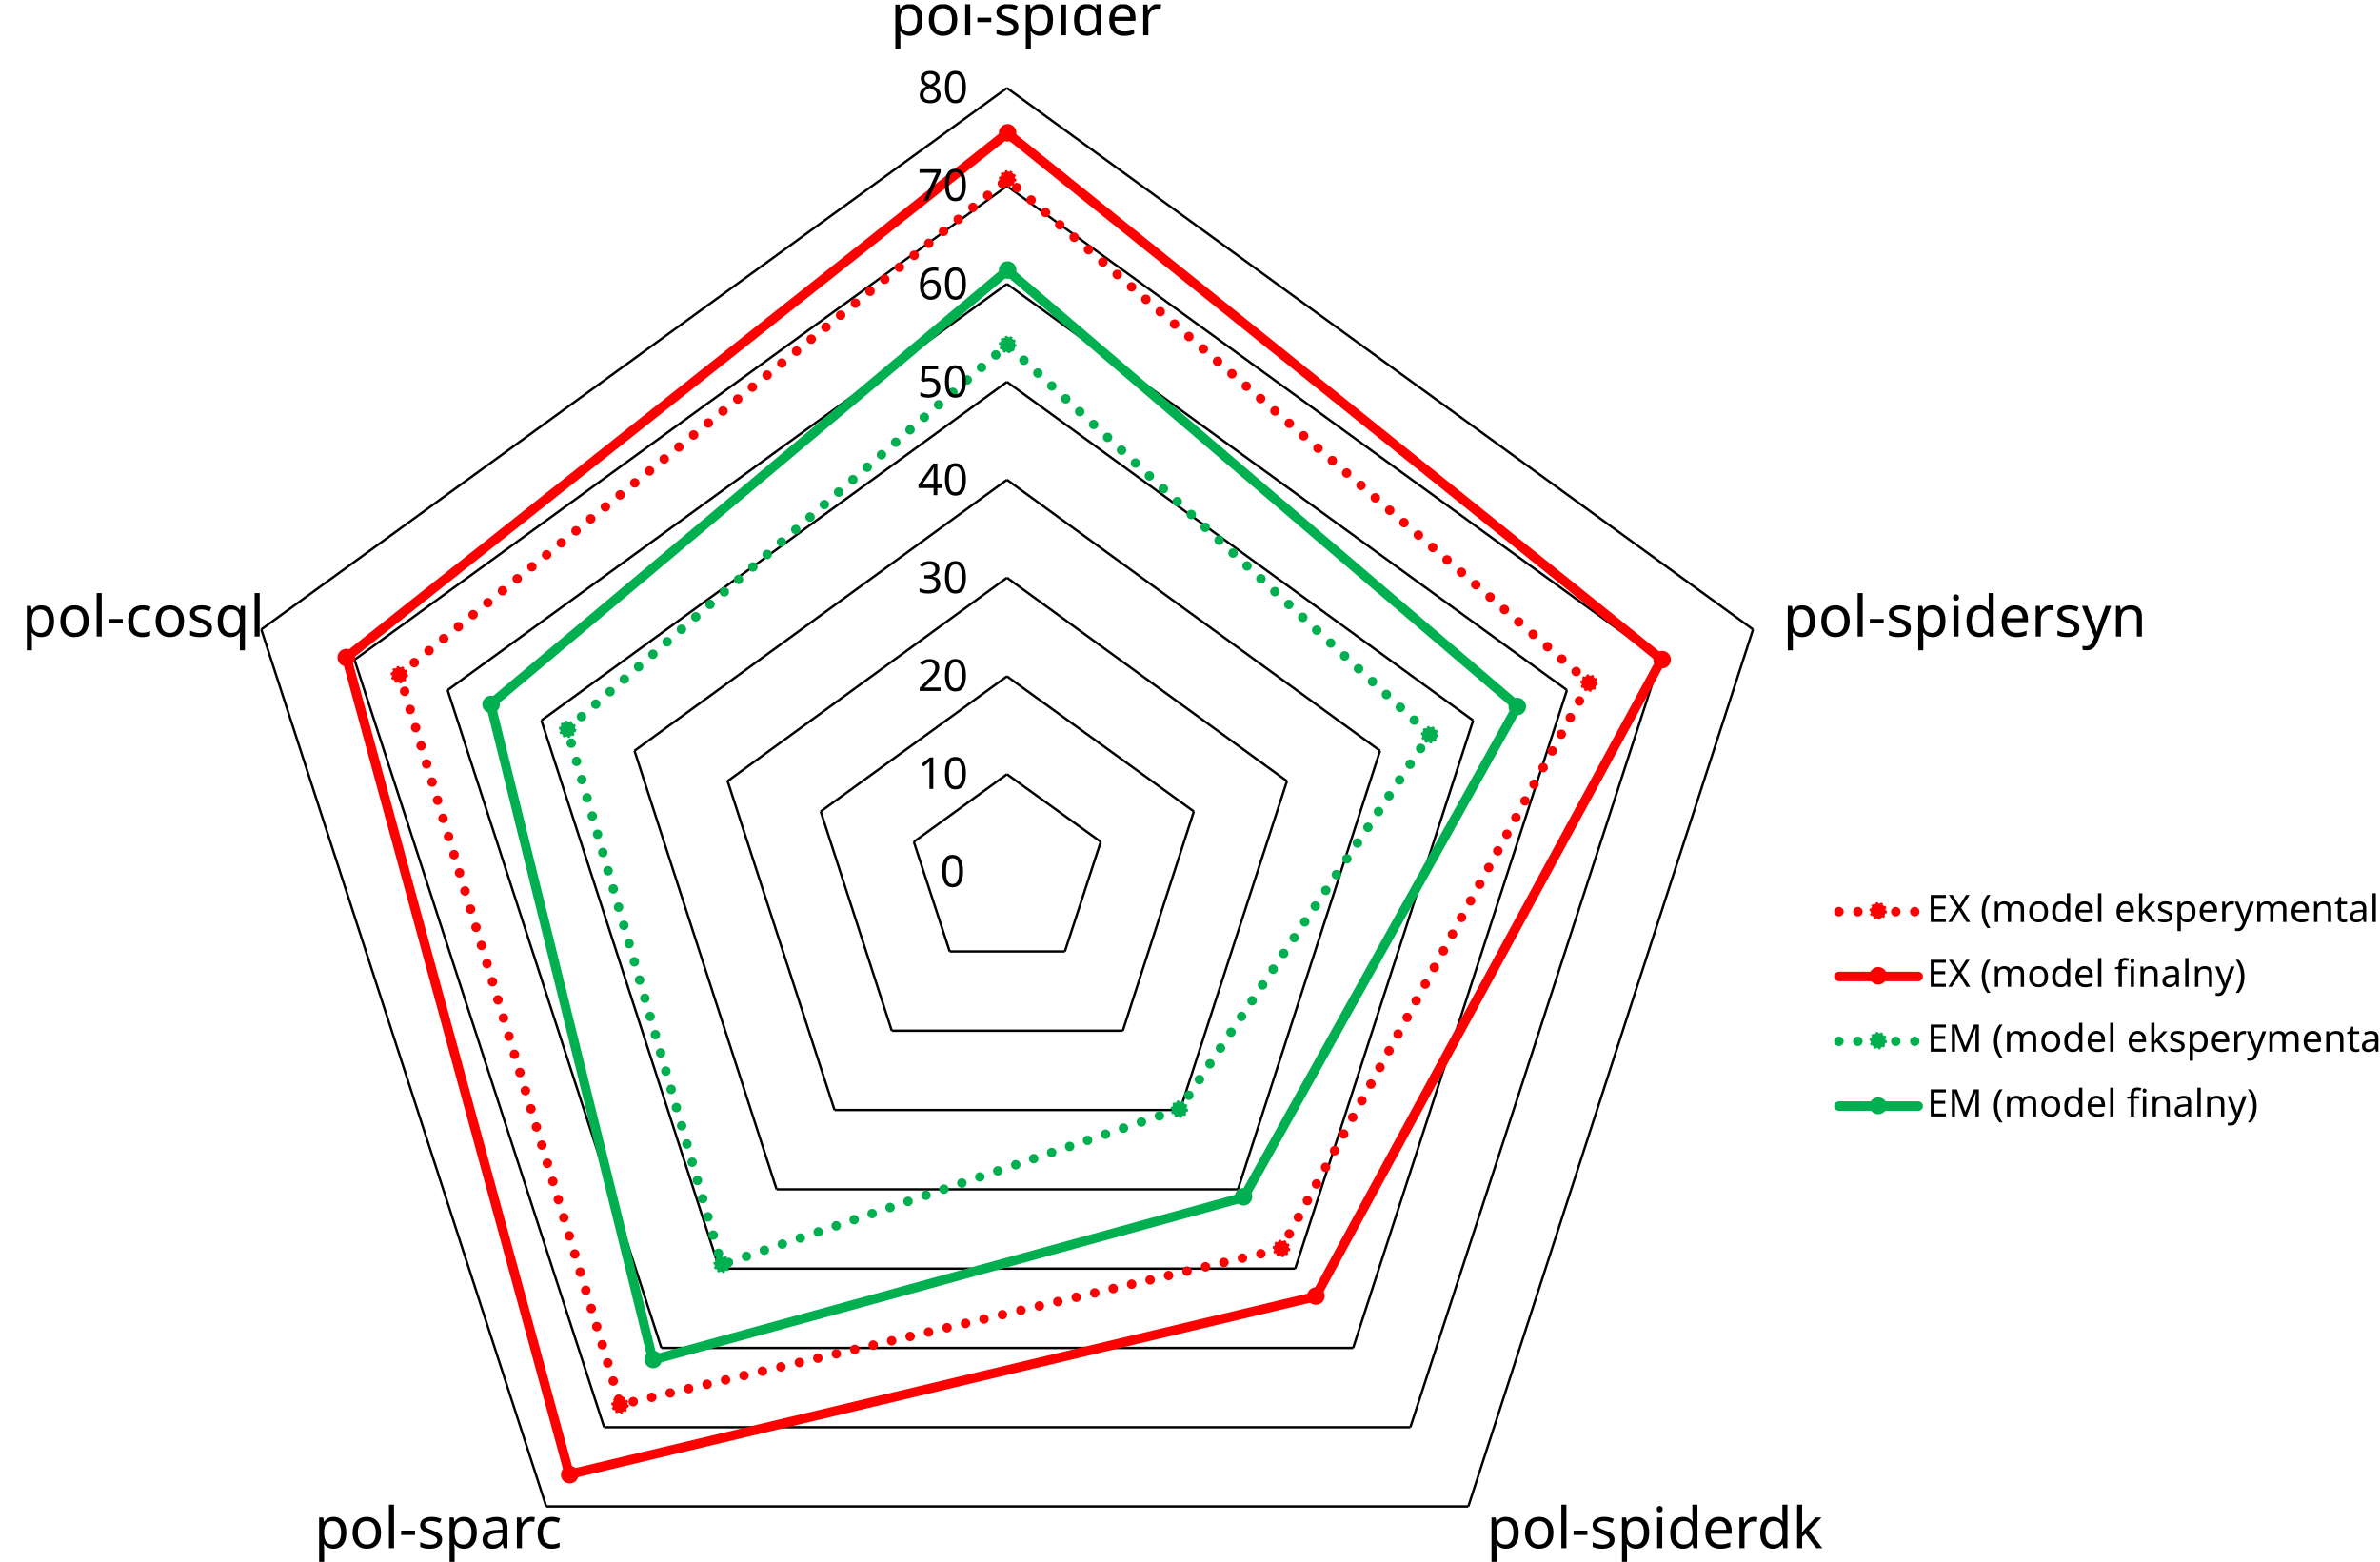
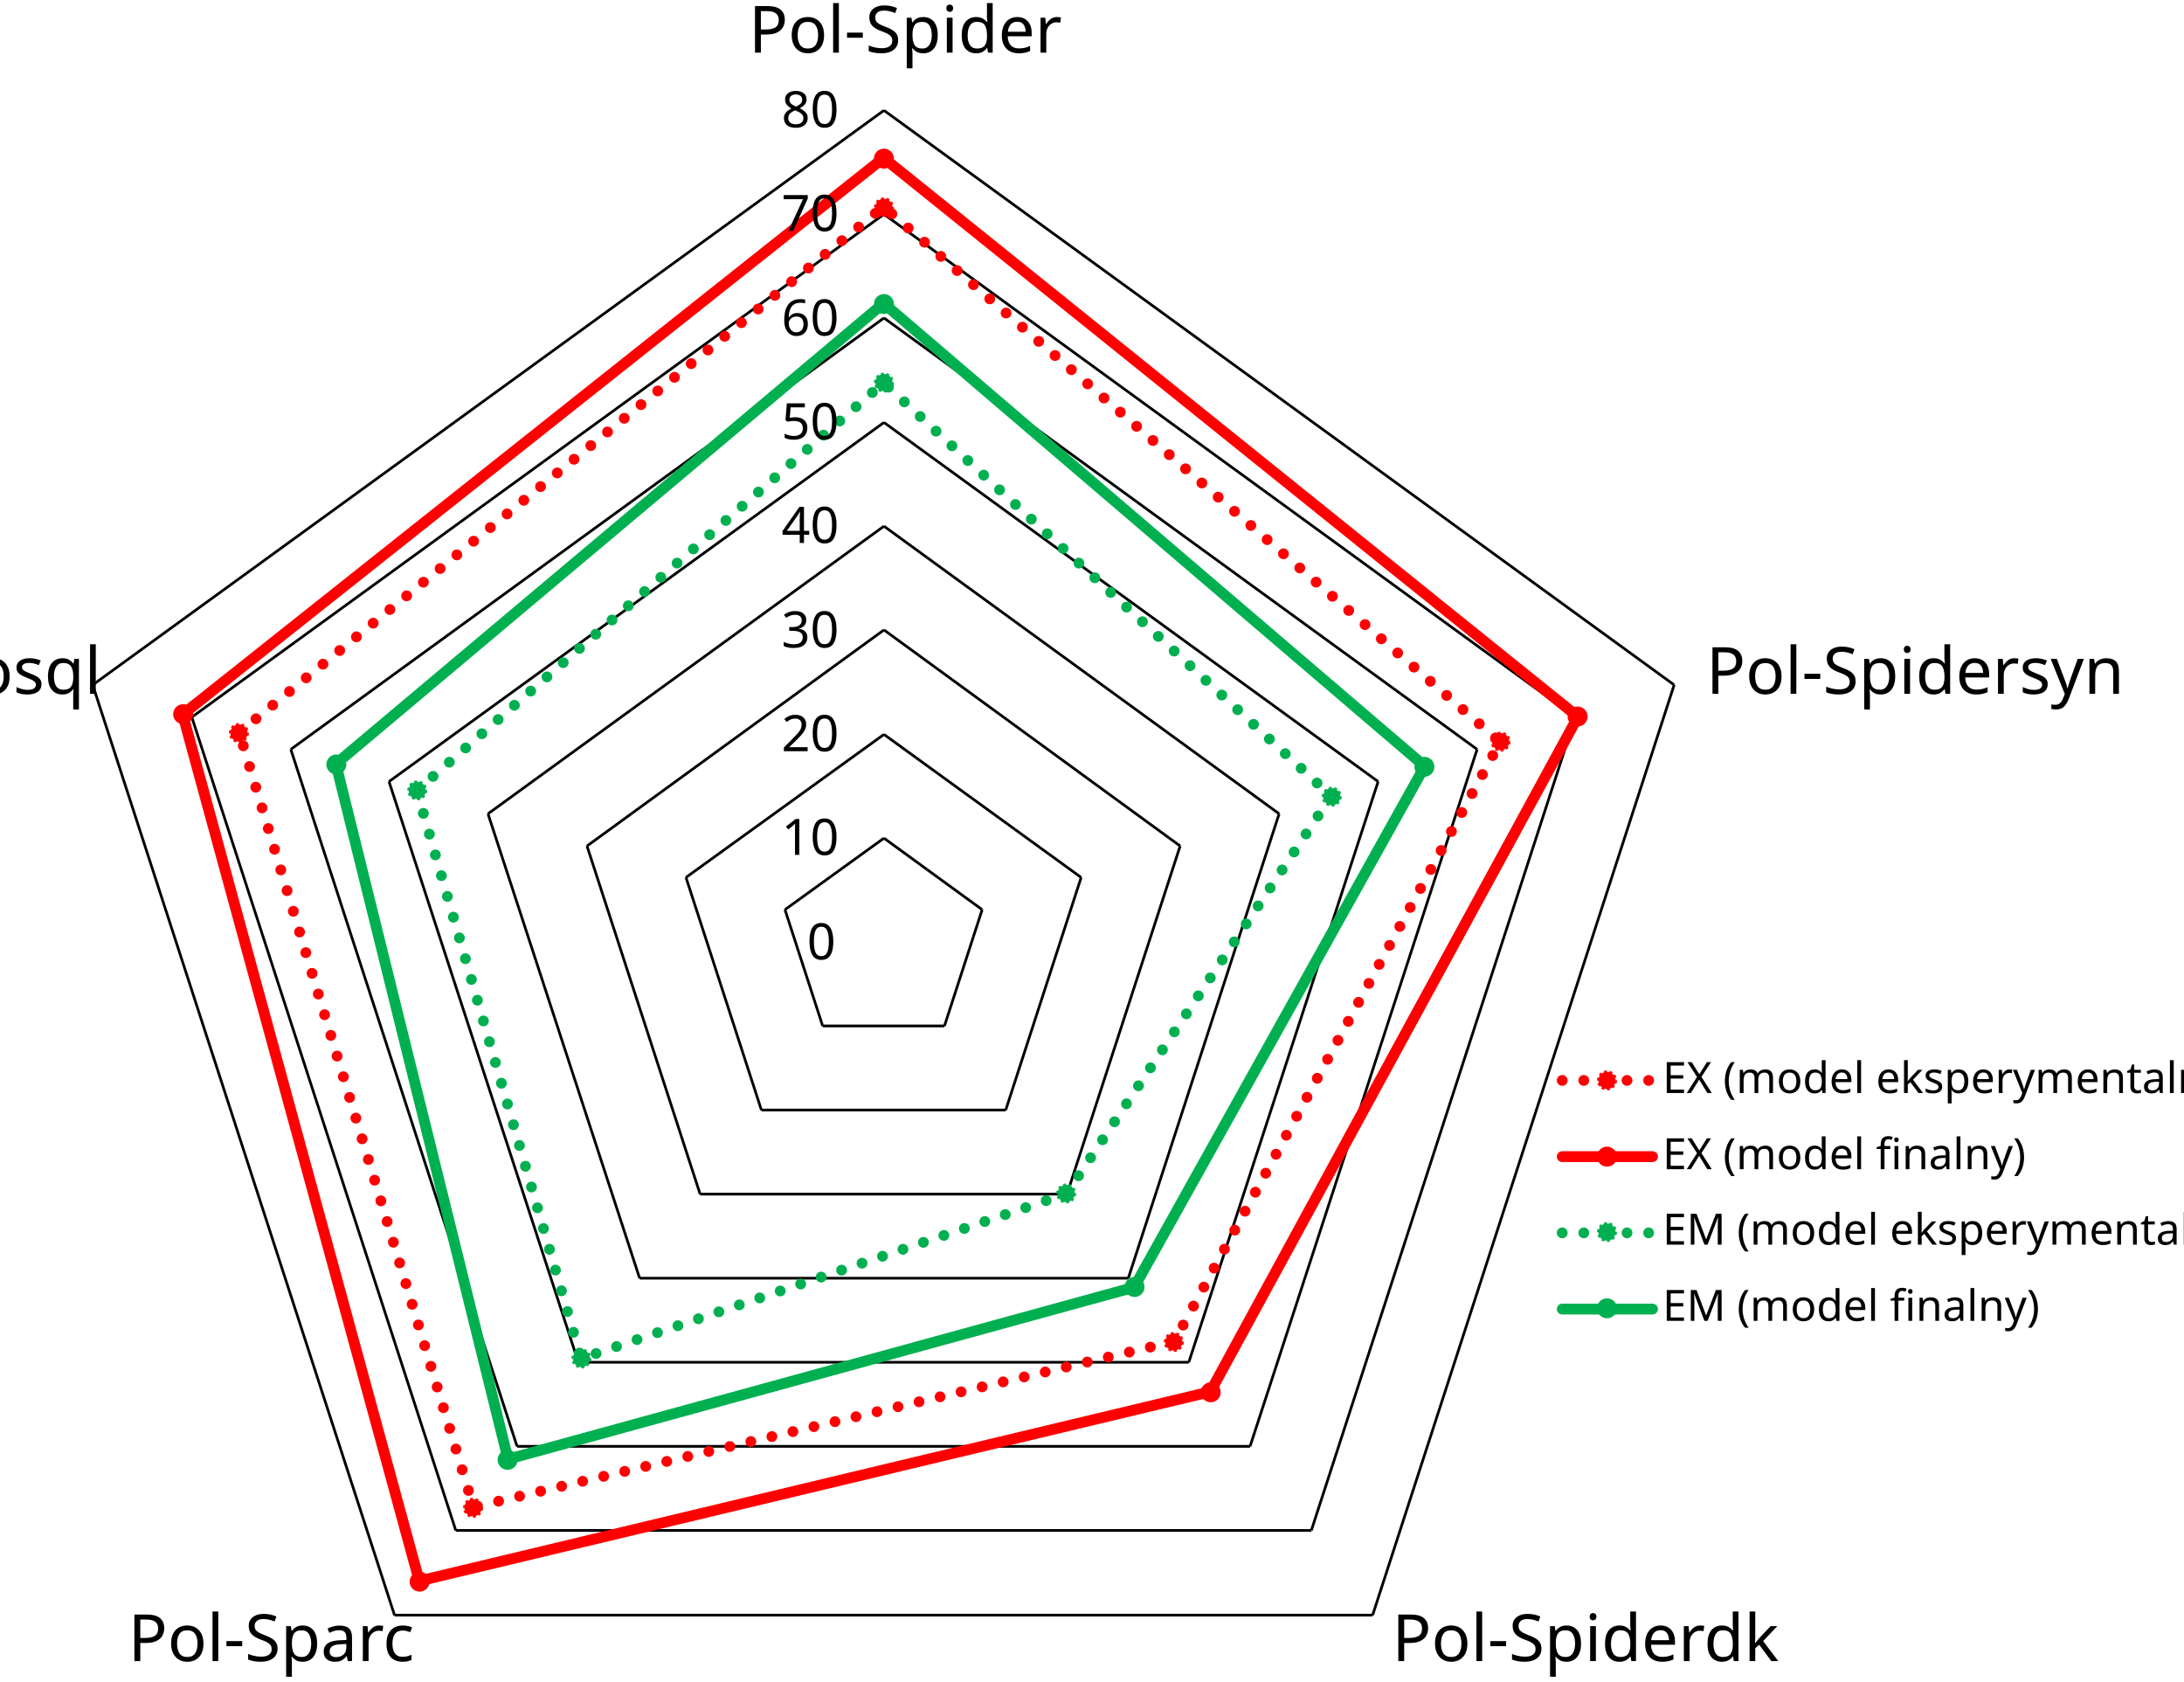
- <svg xmlns="http://www.w3.org/2000/svg" width="3451" height="2264" xml:space="preserve" overflow="hidden" version="1.1" id="svg382">
-   <defs id="defs200">
+ <svg xmlns="http://www.w3.org/2000/svg" width="2780" height="2140" xml:space="preserve" overflow="hidden" version="1.1" id="svg6495">
+   <defs id="defs6313">
    <clipPath id="clip0">
-       <rect x="2254" y="3991" width="4751" height="2464" id="rect194" />
+       <rect x="2757" y="3908" width="3759" height="2491" id="rect6307" />
    </clipPath>
    <clipPath id="clip1">
-       <rect x="2254" y="3991" width="4750" height="2463" id="rect197" />
+       <rect x="2757" y="3908" width="3758" height="2489" id="rect6310" />
    </clipPath>
  </defs>
-   <g clip-path="url(#clip0)" transform="translate(-3484.607,-3984.878)" id="g380">
-     <g id="g204">
-       <path d="m 4944.66,5107.67 136.01,98 m 0,0 -52,159.01 m 0,0 h -167.01 m 0,0 -52,-159.01 m 0,0 135,-98 m 0,-142.01 271.01,196.01 m 0,0 -103,318.01 m 0,0 h -335.01 m 0,0 -103.01,-318.01 m 0,0 270.01,-196.01 m 0,-143 406.02,295.01 m 0,0 -155.01,477.01 m 0,0 h -501.02 m 0,0 -155,-477.01 m 0,0 405.01,-295.01 m 0,-142.01 541.02,393.02 m 0,0 -206.01,636.02 m 0,0 h -669.02 m 0,0 -206.01,-636.02 m 0,0 540.02,-393.02 m 0,-142 676.02,491.02 m 0,0 -258,795.02 m 0,0 h -835.03 m 0,0 -258.01,-795.02 m 0,0 675.02,-491.02 m 0,-142.01 812.03,589.02 m 0,0 -310.01,954.03 m 0,0 H 4443.65 m 0,0 -310.01,-954.03 m 0,0 811.02,-589.02 m 0,-142 947.03,687.02 m 0,0 -362.01,1113.04 m 0,0 H 4360.64 m 0,0 -362.01,-1113.04 m 0,0 946.03,-687.02 m 0,-142.14 1081.84,785.16 m 0,0 -412.82,1271.84 m 0,0 H 4276.64 m 0,0 -413.14,-1271.84 m 0,0 1081.16,-785.16" stroke="#000000" stroke-width="3.438" stroke-linejoin="round" stroke-miterlimit="10" fill="none" id="path202" />
+   <g clip-path="url(#clip0)" transform="translate(-3667.474,-3980.992)" id="g6493">
+     <g id="g6317">
+       <path d="m 4792.66,5047.67 125,91 m 0,0 -48,148 m 0,0 h -155.01 m 0,0 -48,-148 m 0,0 126.01,-91 m 0,-132.01 251.01,182.01 m 0,0 -96.01,296.01 m 0,0 h -311.01 m 0,0 -96,-296.01 m 0,0 252.01,-182.01 m 0,-133 377.01,275.01 m 0,0 -144,443.01 m 0,0 h -467.02 m 0,0 -144,-443.01 m 0,0 378.01,-275.01 m 0,-132.01 503.01,366.01 m 0,0 -192,591.02 m 0,0 h -622.02 m 0,0 -193.01,-591.02 m 0,0 504.02,-366.01 m 0,-132 629.02,457.01 m 0,0 -241.01,739.03 m 0,0 h -777.03 m 0,0 -241,-739.03 m 0,0 630.02,-457.01 m 0,-133.01 755.02,549.02 m 0,0 -289.01,887.03 m 0,0 h -933.03 m 0,0 -288.01,-887.03 m 0,0 755.03,-549.02 m 0,-132 880.03,640.02 m 0,0 -336.01,1035.03 m 0,0 H 4247.64 m 0,0 -336.01,-1035.03 m 0,0 881.03,-640.02 m 0,-132.14 1005.84,731.16 m 0,0 -383.82,1183.84 m 0,0 H 4169.64 m 0,0 -384.14,-1183.84 m 0,0 1007.16,-731.16" stroke="#000000" stroke-width="3.438" stroke-linejoin="round" stroke-miterlimit="10" fill="none" id="path6315" />
    </g>
-     <g id="g208">
-       <path d="M 4064,4963.16 4945.16,4245 5789,4975.16 5342.18,5796.19 4384.14,6022 4064,4963.16" stroke="#ff0000" stroke-width="13.75" stroke-linecap="round" stroke-linejoin="round" stroke-miterlimit="10" stroke-dasharray="0, 27.5" fill="none" id="path206" />
+     <g id="g6321">
+       <path d="M 3972,4913.16 4792.16,4244 5577,4925.16 5162.17,5688.19 4270.14,5899 3972,4913.16" stroke="#ff0000" stroke-width="13.75" stroke-linecap="round" stroke-linejoin="round" stroke-miterlimit="10" stroke-dasharray="0, 27.5" fill="none" id="path6319" />
    </g>
-     <g id="g220">
-       <path d="m 4956.67,4244.46 c 0,6.08 -4.93,11 -11,11 -6.08,0 -11,-4.92 -11,-11 0,-6.07 4.92,-11 11,-11 6.07,0 11,4.93 11,11 z" stroke="#ff0000" stroke-width="3.438" stroke-linejoin="round" stroke-miterlimit="10" stroke-dasharray="3.438, 3.438" fill="#ff0000" id="path210" />
-       <path d="m 5799.67,4975.46 c 0,6.08 -4.93,11 -11,11 -6.08,0 -11,-4.92 -11,-11 0,-6.07 4.92,-11 11,-11 6.07,0 11,4.93 11,11 z" stroke="#ff0000" stroke-width="3.438" stroke-linejoin="round" stroke-miterlimit="10" stroke-dasharray="3.438, 3.438" fill="#ff0000" id="path212" />
-       <path d="m 5353.67,5795.46 c 0,6.08 -4.93,11 -11,11 -6.08,0 -11,-4.92 -11,-11 0,-6.07 4.92,-11 11,-11 6.07,0 11,4.93 11,11 z" stroke="#ff0000" stroke-width="3.438" stroke-linejoin="round" stroke-miterlimit="10" stroke-dasharray="3.438, 3.438" fill="#ff0000" id="path214" />
-       <path d="m 4394.67,6022.46 c 0,6.08 -4.93,11 -11,11 -6.08,0 -11,-4.92 -11,-11 0,-6.07 4.92,-11 11,-11 6.07,0 11,4.93 11,11 z" stroke="#ff0000" stroke-width="3.438" stroke-linejoin="round" stroke-miterlimit="10" stroke-dasharray="3.438, 3.438" fill="#ff0000" id="path216" />
-       <path d="m 4074.67,4963.46 c 0,6.08 -4.93,11 -11,11 -6.08,0 -11,-4.92 -11,-11 0,-6.07 4.92,-11 11,-11 6.07,0 11,4.93 11,11 z" stroke="#ff0000" stroke-width="3.438" stroke-linejoin="round" stroke-miterlimit="10" stroke-dasharray="3.438, 3.438" fill="#ff0000" id="path218" />
+     <g id="g6333">
+       <path d="m 4803.61,4244.88 c 0,6.08 -4.93,11 -11,11 -6.08,0 -11,-4.92 -11,-11 0,-6.07 4.92,-11 11,-11 6.07,0 11,4.93 11,11 z" stroke="#ff0000" stroke-width="3.438" stroke-linejoin="round" stroke-miterlimit="10" stroke-dasharray="3.438, 3.438" fill="#ff0000" id="path6323" />
+       <path d="m 5588.61,4924.88 c 0,6.08 -4.93,11 -11,11 -6.08,0 -11,-4.92 -11,-11 0,-6.07 4.92,-11 11,-11 6.07,0 11,4.93 11,11 z" stroke="#ff0000" stroke-width="3.438" stroke-linejoin="round" stroke-miterlimit="10" stroke-dasharray="3.438, 3.438" fill="#ff0000" id="path6325" />
+       <path d="m 5172.61,5688.88 c 0,6.08 -4.93,11 -11,11 -6.08,0 -11,-4.92 -11,-11 0,-6.07 4.92,-11 11,-11 6.07,0 11,4.93 11,11 z" stroke="#ff0000" stroke-width="3.438" stroke-linejoin="round" stroke-miterlimit="10" stroke-dasharray="3.438, 3.438" fill="#ff0000" id="path6327" />
+       <path d="m 4280.61,5899.88 c 0,6.08 -4.93,11 -11,11 -6.08,0 -11,-4.92 -11,-11 0,-6.07 4.92,-11 11,-11 6.07,0 11,4.93 11,11 z" stroke="#ff0000" stroke-width="3.438" stroke-linejoin="round" stroke-miterlimit="10" stroke-dasharray="3.438, 3.438" fill="#ff0000" id="path6329" />
+       <path d="m 3982.61,4913.88 c 0,6.08 -4.93,11 -11,11 -6.08,0 -11,-4.92 -11,-11 0,-6.07 4.92,-11 11,-11 6.07,0 11,4.93 11,11 z" stroke="#ff0000" stroke-width="3.438" stroke-linejoin="round" stroke-miterlimit="10" stroke-dasharray="3.438, 3.438" fill="#ff0000" id="path6331" />
    </g>
-     <g id="g224">
-       <path d="M 3987,4938.16 4945.16,4178 5894,4941.16 5392.18,5865.19 4310.14,6123 3987,4938.16" stroke="#ff0000" stroke-width="13.75" stroke-linecap="round" stroke-linejoin="round" stroke-miterlimit="10" fill="none" id="path222" />
+     <g id="g6337">
+       <path d="M 3900,4890.16 4792.16,4182 5676,4893.16 5208.17,5752.19 4201.14,5993 3900,4890.16" stroke="#ff0000" stroke-width="13.75" stroke-linecap="round" stroke-linejoin="round" stroke-miterlimit="10" fill="none" id="path6335" />
    </g>
-     <g id="g236">
-       <path d="m 4956.67,4177.46 c 0,6.08 -4.93,11 -11,11 -6.08,0 -11,-4.92 -11,-11 0,-6.07 4.92,-11 11,-11 6.07,0 11,4.93 11,11 z" stroke="#ff0000" stroke-width="3.438" stroke-linejoin="round" stroke-miterlimit="10" fill="#ff0000" id="path226" />
-       <path d="m 5905.67,4941.46 c 0,6.08 -4.93,11 -11,11 -6.08,0 -11,-4.92 -11,-11 0,-6.07 4.92,-11 11,-11 6.07,0 11,4.93 11,11 z" stroke="#ff0000" stroke-width="3.438" stroke-linejoin="round" stroke-miterlimit="10" fill="#ff0000" id="path228" />
-       <path d="m 5403.67,5864.46 c 0,6.08 -4.93,11 -11,11 -6.08,0 -11,-4.92 -11,-11 0,-6.07 4.92,-11 11,-11 6.07,0 11,4.93 11,11 z" stroke="#ff0000" stroke-width="3.438" stroke-linejoin="round" stroke-miterlimit="10" fill="#ff0000" id="path230" />
-       <path d="m 4321.67,6123.46 c 0,6.08 -4.93,11 -11,11 -6.08,0 -11,-4.92 -11,-11 0,-6.07 4.92,-11 11,-11 6.07,0 11,4.93 11,11 z" stroke="#ff0000" stroke-width="3.438" stroke-linejoin="round" stroke-miterlimit="10" fill="#ff0000" id="path232" />
-       <path d="m 3997.67,4938.46 c 0,6.08 -4.93,11 -11,11 -6.08,0 -11,-4.92 -11,-11 0,-6.07 4.92,-11 11,-11 6.07,0 11,4.93 11,11 z" stroke="#ff0000" stroke-width="3.438" stroke-linejoin="round" stroke-miterlimit="10" fill="#ff0000" id="path234" />
+     <g id="g6349">
+       <path d="m 4803.61,4182.88 c 0,6.08 -4.93,11 -11,11 -6.08,0 -11,-4.92 -11,-11 0,-6.07 4.92,-11 11,-11 6.07,0 11,4.93 11,11 z" stroke="#ff0000" stroke-width="3.438" stroke-linejoin="round" stroke-miterlimit="10" fill="#ff0000" id="path6339" />
+       <path d="m 5686.61,4892.88 c 0,6.08 -4.93,11 -11,11 -6.08,0 -11,-4.92 -11,-11 0,-6.07 4.92,-11 11,-11 6.07,0 11,4.93 11,11 z" stroke="#ff0000" stroke-width="3.438" stroke-linejoin="round" stroke-miterlimit="10" fill="#ff0000" id="path6341" />
+       <path d="m 5219.61,5752.89 c 0,6.07 -4.93,10.99 -11,10.99 -6.08,0 -11,-4.92 -11,-10.99 0,-6.08 4.92,-11 11,-11 6.07,0 11,4.92 11,11 z" stroke="#ff0000" stroke-width="3.438" stroke-linejoin="round" stroke-miterlimit="10" fill="#ff0000" id="path6343" />
+       <path d="m 4212.61,5993.88 c 0,6.08 -4.93,11 -11,11 -6.08,0 -11,-4.92 -11,-11 0,-6.07 4.92,-11 11,-11 6.07,0 11,4.93 11,11 z" stroke="#ff0000" stroke-width="3.438" stroke-linejoin="round" stroke-miterlimit="10" fill="#ff0000" id="path6345" />
+       <path d="m 3911.61,4889.88 c 0,6.08 -4.93,11 -11,11 -6.08,0 -11,-4.92 -11,-11 0,-6.07 4.92,-11 11,-11 6.07,0 11,4.93 11,11 z" stroke="#ff0000" stroke-width="3.438" stroke-linejoin="round" stroke-miterlimit="10" fill="#ff0000" id="path6347" />
    </g>
-     <g id="g240">
-       <path d="M 4307,5042.17 4945.16,4485 5558,5050.17 5195.17,5593.18 4531.15,5819 4307,5042.17" stroke="#00b050" stroke-width="13.75" stroke-linecap="round" stroke-linejoin="round" stroke-miterlimit="10" stroke-dasharray="0, 27.5" fill="none" id="path238" />
+     <g id="g6353">
+       <path d="M 4198,4987.16 4792.16,4468 5362,4994.16 5025.17,5500.18 4407.14,5710 4198,4987.16" stroke="#00b050" stroke-width="13.75" stroke-linecap="round" stroke-linejoin="round" stroke-miterlimit="10" stroke-dasharray="0, 27.5" fill="none" id="path6351" />
    </g>
-     <g id="g252">
-       <path d="m 4956.67,4484.46 c 0,6.08 -4.93,11 -11,11 -6.08,0 -11,-4.92 -11,-11 0,-6.07 4.92,-11 11,-11 6.07,0 11,4.93 11,11 z" stroke="#00b050" stroke-width="3.438" stroke-linejoin="round" stroke-miterlimit="10" stroke-dasharray="3.438, 3.438" fill="#00b050" id="path242" />
-       <path d="m 5568.67,5050.46 c 0,6.08 -4.93,11 -11,11 -6.08,0 -11,-4.92 -11,-11 0,-6.07 4.92,-11 11,-11 6.07,0 11,4.93 11,11 z" stroke="#00b050" stroke-width="3.438" stroke-linejoin="round" stroke-miterlimit="10" stroke-dasharray="3.438, 3.438" fill="#00b050" id="path244" />
-       <path d="m 5205.67,5593.46 c 0,6.08 -4.93,11 -11,11 -6.08,0 -11,-4.92 -11,-11 0,-6.07 4.92,-11 11,-11 6.07,0 11,4.93 11,11 z" stroke="#00b050" stroke-width="3.438" stroke-linejoin="round" stroke-miterlimit="10" stroke-dasharray="3.438, 3.438" fill="#00b050" id="path246" />
-       <path d="m 4542.67,5818.46 c 0,6.08 -4.93,11 -11,11 -6.08,0 -11,-4.92 -11,-11 0,-6.07 4.92,-11 11,-11 6.07,0 11,4.93 11,11 z" stroke="#00b050" stroke-width="3.438" stroke-linejoin="round" stroke-miterlimit="10" stroke-dasharray="3.438, 3.438" fill="#00b050" id="path248" />
-       <path d="m 4318.67,5042.46 c 0,6.08 -4.93,11 -11,11 -6.08,0 -11,-4.92 -11,-11 0,-6.07 4.92,-11 11,-11 6.07,0 11,4.93 11,11 z" stroke="#00b050" stroke-width="3.438" stroke-linejoin="round" stroke-miterlimit="10" stroke-dasharray="3.438, 3.438" fill="#00b050" id="path250" />
+     <g id="g6365">
+       <path d="m 4803.61,4467.88 c 0,6.08 -4.93,11 -11,11 -6.08,0 -11,-4.92 -11,-11 0,-6.07 4.92,-11 11,-11 6.07,0 11,4.93 11,11 z" stroke="#00b050" stroke-width="3.438" stroke-linejoin="round" stroke-miterlimit="10" stroke-dasharray="3.438, 3.438" fill="#00b050" id="path6355" />
+       <path d="m 5373.61,4994.89 c 0,6.07 -4.93,10.99 -11,10.99 -6.08,0 -11,-4.92 -11,-10.99 0,-6.08 4.92,-11 11,-11 6.07,0 11,4.92 11,11 z" stroke="#00b050" stroke-width="3.438" stroke-linejoin="round" stroke-miterlimit="10" stroke-dasharray="3.438, 3.438" fill="#00b050" id="path6357" />
+       <path d="m 5035.61,5499.89 c 0,6.07 -4.93,10.99 -11,10.99 -6.08,0 -11,-4.92 -11,-10.99 0,-6.08 4.92,-11 11,-11 6.07,0 11,4.92 11,11 z" stroke="#00b050" stroke-width="3.438" stroke-linejoin="round" stroke-miterlimit="10" stroke-dasharray="3.438, 3.438" fill="#00b050" id="path6359" />
+       <path d="m 4418.61,5709.89 c 0,6.07 -4.93,10.99 -11,10.99 -6.08,0 -11,-4.92 -11,-10.99 0,-6.08 4.92,-11 11,-11 6.07,0 11,4.92 11,11 z" stroke="#00b050" stroke-width="3.438" stroke-linejoin="round" stroke-miterlimit="10" stroke-dasharray="3.438, 3.438" fill="#00b050" id="path6361" />
+       <path d="m 4209.61,4986.88 c 0,6.08 -4.93,11 -11,11 -6.08,0 -11,-4.92 -11,-11 0,-6.07 4.92,-11 11,-11 6.07,0 11,4.93 11,11 z" stroke="#00b050" stroke-width="3.438" stroke-linejoin="round" stroke-miterlimit="10" stroke-dasharray="3.438, 3.438" fill="#00b050" id="path6363" />
    </g>
-     <g id="g256">
-       <path d="M 4196,5006.16 4945.16,4377 5685,5009.16 5288.17,5721.19 4431.15,5957 4196,5006.16" stroke="#00b050" stroke-width="13.75" stroke-linecap="round" stroke-linejoin="round" stroke-miterlimit="10" fill="none" id="path254" />
+     <g id="g6369">
+       <path d="M 4095,4953.16 4792.16,4367 5481,4956.16 5111.17,5619.18 4314.14,5838 4095,4953.16" stroke="#00b050" stroke-width="13.75" stroke-linecap="round" stroke-linejoin="round" stroke-miterlimit="10" fill="none" id="path6367" />
    </g>
-     <g id="g268">
-       <path d="m 4956.67,4376.46 c 0,6.08 -4.93,11 -11,11 -6.08,0 -11,-4.92 -11,-11 0,-6.07 4.92,-11 11,-11 6.07,0 11,4.93 11,11 z" stroke="#00b050" stroke-width="3.438" stroke-linejoin="round" stroke-miterlimit="10" fill="#00b050" id="path258" />
-       <path d="m 5695.67,5009.46 c 0,6.08 -4.93,11 -11,11 -6.08,0 -11,-4.92 -11,-11 0,-6.07 4.92,-11 11,-11 6.07,0 11,4.93 11,11 z" stroke="#00b050" stroke-width="3.438" stroke-linejoin="round" stroke-miterlimit="10" fill="#00b050" id="path260" />
-       <path d="m 5298.67,5720.46 c 0,6.08 -4.93,11 -11,11 -6.08,0 -11,-4.92 -11,-11 0,-6.07 4.92,-11 11,-11 6.07,0 11,4.93 11,11 z" stroke="#00b050" stroke-width="3.438" stroke-linejoin="round" stroke-miterlimit="10" fill="#00b050" id="path262" />
-       <path d="m 4442.67,5956.46 c 0,6.08 -4.93,11 -11,11 -6.08,0 -11,-4.92 -11,-11 0,-6.07 4.92,-11 11,-11 6.07,0 11,4.93 11,11 z" stroke="#00b050" stroke-width="3.438" stroke-linejoin="round" stroke-miterlimit="10" fill="#00b050" id="path264" />
-       <path d="m 4207.67,5006.46 c 0,6.08 -4.93,11 -11,11 -6.08,0 -11,-4.92 -11,-11 0,-6.07 4.92,-11 11,-11 6.07,0 11,4.93 11,11 z" stroke="#00b050" stroke-width="3.438" stroke-linejoin="round" stroke-miterlimit="10" fill="#00b050" id="path266" />
+     <g id="g6381">
+       <path d="m 4803.61,4367.89 c 0,6.07 -4.93,10.99 -11,10.99 -6.08,0 -11,-4.92 -11,-10.99 0,-6.08 4.92,-11 11,-11 6.07,0 11,4.92 11,11 z" stroke="#00b050" stroke-width="3.438" stroke-linejoin="round" stroke-miterlimit="10" fill="#00b050" id="path6371" />
+       <path d="m 5491.61,4956.88 c 0,6.08 -4.93,11 -11,11 -6.08,0 -11,-4.92 -11,-11 0,-6.07 4.92,-11 11,-11 6.07,0 11,4.93 11,11 z" stroke="#00b050" stroke-width="3.438" stroke-linejoin="round" stroke-miterlimit="10" fill="#00b050" id="path6373" />
+       <path d="m 5122.61,5618.88 c 0,6.08 -4.93,11 -11,11 -6.08,0 -11,-4.92 -11,-11 0,-6.07 4.92,-11 11,-11 6.07,0 11,4.93 11,11 z" stroke="#00b050" stroke-width="3.438" stroke-linejoin="round" stroke-miterlimit="10" fill="#00b050" id="path6375" />
+       <path d="m 4324.61,5838.88 c 0,6.08 -4.93,11 -11,11 -6.08,0 -11,-4.92 -11,-11 0,-6.07 4.92,-11 11,-11 6.07,0 11,4.93 11,11 z" stroke="#00b050" stroke-width="3.438" stroke-linejoin="round" stroke-miterlimit="10" fill="#00b050" id="path6377" />
+       <path d="m 4106.61,4953.88 c 0,6.08 -4.93,11 -11,11 -6.08,0 -11,-4.92 -11,-11 0,-6.07 4.92,-11 11,-11 6.07,0 11,4.93 11,11 z" stroke="#00b050" stroke-width="3.438" stroke-linejoin="round" stroke-miterlimit="10" fill="#00b050" id="path6379" />
    </g>
-     <g id="g272">
-       <text font-family="Calibri, Calibri_MSFontService, sans-serif" font-weight="400" font-size="64px" transform="translate(4847.6,5271)" id="text270">0</text>
+     <g id="g6385">
+       <text font-family="Calibri, Calibri_MSFontService, sans-serif" font-weight="400" font-size="64px" transform="translate(4694.72,5202)" id="text6383">0</text>
    </g>
-     <g id="g276">
-       <text font-family="Calibri, Calibri_MSFontService, sans-serif" font-weight="400" font-size="64px" transform="translate(4815.08,5129)" id="text274">10</text>
+     <g id="g6389">
+       <text font-family="Calibri, Calibri_MSFontService, sans-serif" font-weight="400" font-size="64px" transform="translate(4662.2,5069)" id="text6387">10</text>
    </g>
-     <g id="g280">
-       <text font-family="Calibri, Calibri_MSFontService, sans-serif" font-weight="400" font-size="64px" transform="translate(4815.08,4987)" id="text278">20</text>
+     <g id="g6393">
+       <text font-family="Calibri, Calibri_MSFontService, sans-serif" font-weight="400" font-size="64px" transform="translate(4662.2,4937)" id="text6391">20</text>
    </g>
-     <g id="g284">
-       <text font-family="Calibri, Calibri_MSFontService, sans-serif" font-weight="400" font-size="64px" transform="translate(4815.08,4845)" id="text282">30</text>
+     <g id="g6397">
+       <text font-family="Calibri, Calibri_MSFontService, sans-serif" font-weight="400" font-size="64px" transform="translate(4662.2,4805)" id="text6395">30</text>
    </g>
-     <g id="g288">
-       <text font-family="Calibri, Calibri_MSFontService, sans-serif" font-weight="400" font-size="64px" transform="translate(4815.08,4703)" id="text286">40</text>
+     <g id="g6401">
+       <text font-family="Calibri, Calibri_MSFontService, sans-serif" font-weight="400" font-size="64px" transform="translate(4662.2,4672)" id="text6399">40</text>
    </g>
-     <g id="g292">
-       <text font-family="Calibri, Calibri_MSFontService, sans-serif" font-weight="400" font-size="64px" transform="translate(4815.08,4561)" id="text290">50</text>
+     <g id="g6405">
+       <text font-family="Calibri, Calibri_MSFontService, sans-serif" font-weight="400" font-size="64px" transform="translate(4662.2,4540)" id="text6403">50</text>
    </g>
-     <g id="g296">
-       <text font-family="Calibri, Calibri_MSFontService, sans-serif" font-weight="400" font-size="64px" transform="translate(4815.08,4419)" id="text294">60</text>
+     <g id="g6409">
+       <text font-family="Calibri, Calibri_MSFontService, sans-serif" font-weight="400" font-size="64px" transform="translate(4662.2,4408)" id="text6407">60</text>
    </g>
-     <g id="g300">
-       <text font-family="Calibri, Calibri_MSFontService, sans-serif" font-weight="400" font-size="64px" transform="translate(4815.08,4276)" id="text298">70</text>
+     <g id="g6413">
+       <text font-family="Calibri, Calibri_MSFontService, sans-serif" font-weight="400" font-size="64px" transform="translate(4662.2,4275)" id="text6411">70</text>
    </g>
-     <g id="g304">
-       <text font-family="Calibri, Calibri_MSFontService, sans-serif" font-weight="400" font-size="64px" transform="translate(4815.08,4134)" id="text302">80</text>
+     <g id="g6417">
+       <text font-family="Calibri, Calibri_MSFontService, sans-serif" font-weight="400" font-size="64px" transform="translate(4662.2,4143)" id="text6415">80</text>
    </g>
-     <g clip-path="url(#clip1)" id="g308">
-       <text font-family="Calibri, Calibri_MSFontService, sans-serif" font-weight="400" font-size="83px" transform="translate(4775.81,4036)" id="text306">pol-spider</text>
+     <g id="g6421">
+       <text font-family="Calibri, Calibri_MSFontService, sans-serif" font-weight="400" font-size="83px" transform="translate(4620.47,4048)" id="text6419">Pol-Spider</text>
    </g>
-     <g id="g312">
-       <text font-family="Calibri, Calibri_MSFontService, sans-serif" font-weight="400" font-size="83px" transform="translate(6069.87,4908)" id="text310">pol-spidersyn</text>
+     <g id="g6425">
+       <text font-family="Calibri, Calibri_MSFontService, sans-serif" font-weight="400" font-size="83px" transform="translate(5839.23,4864)" id="text6423">Pol-Spidersyn</text>
    </g>
-     <g id="g316">
-       <text font-family="Calibri, Calibri_MSFontService, sans-serif" font-weight="400" font-size="83px" transform="translate(5640.27,6230)" id="text314">pol-spiderdk</text>
+     <g id="g6429">
+       <text font-family="Calibri, Calibri_MSFontService, sans-serif" font-weight="400" font-size="83px" transform="translate(5439.33,6095)" id="text6427">Pol-Spiderdk</text>
    </g>
-     <g id="g320">
-       <text font-family="Calibri, Calibri_MSFontService, sans-serif" font-weight="400" font-size="83px" transform="translate(3940.28,6230)" id="text318">pol-sparc</text>
+     <g id="g6433">
+       <text font-family="Calibri, Calibri_MSFontService, sans-serif" font-weight="400" font-size="83px" transform="translate(3830.52,6095)" id="text6431">Pol-Sparc</text>
    </g>
-     <g id="g324">
-       <text font-family="Calibri, Calibri_MSFontService, sans-serif" font-weight="400" font-size="83px" transform="translate(3516.52,4908)" id="text322">pol-cosql</text>
+     <g id="g6437">
+       <text font-family="Calibri, Calibri_MSFontService, sans-serif" font-weight="400" font-size="83px" transform="translate(3432.98,4864)" id="text6435">Pol-Cosql</text>
    </g>
-     <g id="g328">
-       <rect x="6125.5" y="5259.5" width="832" height="376" stroke="#7030a0" stroke-width="0" stroke-linejoin="round" stroke-miterlimit="10" fill="none" id="rect326" />
+     <g clip-path="url(#clip1)" id="g6441">
+       <rect x="5577.5" y="5308.5" width="938" height="387" stroke="#7030a0" stroke-width="0" stroke-linejoin="round" stroke-miterlimit="10" fill="none" id="rect6439" />
    </g>
-     <g id="g332">
-       <path d="m 6151,5307 h 115" stroke="#ff0000" stroke-width="13.75" stroke-linecap="round" stroke-linejoin="round" stroke-miterlimit="10" stroke-dasharray="0, 27.5" fill="none" fill-rule="evenodd" id="path330" />
+     <g id="g6445">
+       <path d="m 5656,5356 h 115" stroke="#ff0000" stroke-width="13.75" stroke-linecap="round" stroke-linejoin="round" stroke-miterlimit="10" stroke-dasharray="0, 27.5" fill="none" fill-rule="evenodd" id="path6443" />
    </g>
-     <g id="g336">
-       <path d="m 6219,5306 c 0,6.07 -4.92,11 -11,11 -6.08,0 -11,-4.93 -11,-11 0,-6.08 4.92,-11 11,-11 6.08,0 11,4.92 11,11 z" stroke="#ff0000" stroke-width="3.438" stroke-linejoin="round" stroke-miterlimit="10" stroke-dasharray="3.438, 3.438" fill="#ff0000" id="path334" />
+     <g id="g6449">
+       <path d="m 5724,5356 c 0,6.07 -4.92,11 -11,11 -6.08,0 -11,-4.93 -11,-11 0,-6.08 4.92,-11 11,-11 6.08,0 11,4.92 11,11 z" stroke="#ff0000" stroke-width="3.438" stroke-linejoin="round" stroke-miterlimit="10" stroke-dasharray="3.438, 3.438" fill="#ff0000" id="path6447" />
    </g>
-     <g id="g340">
-       <text font-family="Calibri, Calibri_MSFontService, sans-serif" font-weight="400" font-size="55px" transform="translate(6278.86,5322)" id="text338">EX (model eksperymentalny)</text>
+     <g id="g6453">
+       <text font-family="Calibri, Calibri_MSFontService, sans-serif" font-weight="400" font-size="55px" transform="translate(5783.76,5372)" id="text6451">EX (model eksperymentalny)</text>
    </g>
-     <g id="g344">
-       <path d="m 6151,5401 h 115" stroke="#ff0000" stroke-width="13.75" stroke-linecap="round" stroke-linejoin="round" stroke-miterlimit="10" fill="none" fill-rule="evenodd" id="path342" />
+     <g id="g6457">
+       <path d="m 5656,5453 h 115" stroke="#ff0000" stroke-width="13.75" stroke-linecap="round" stroke-linejoin="round" stroke-miterlimit="10" fill="none" fill-rule="evenodd" id="path6455" />
    </g>
-     <g id="g348">
-       <path d="m 6219,5400 c 0,6.07 -4.92,11 -11,11 -6.08,0 -11,-4.93 -11,-11 0,-6.08 4.92,-11 11,-11 6.08,0 11,4.92 11,11 z" stroke="#ff0000" stroke-width="3.438" stroke-linejoin="round" stroke-miterlimit="10" fill="#ff0000" id="path346" />
+     <g id="g6461">
+       <path d="m 5724,5453 c 0,6.07 -4.92,11 -11,11 -6.08,0 -11,-4.93 -11,-11 0,-6.08 4.92,-11 11,-11 6.08,0 11,4.92 11,11 z" stroke="#ff0000" stroke-width="3.438" stroke-linejoin="round" stroke-miterlimit="10" fill="#ff0000" id="path6459" />
    </g>
-     <g id="g352">
-       <text font-family="Calibri, Calibri_MSFontService, sans-serif" font-weight="400" font-size="55px" transform="translate(6278.86,5416)" id="text350">EX (model finalny)</text>
+     <g id="g6465">
+       <text font-family="Calibri, Calibri_MSFontService, sans-serif" font-weight="400" font-size="55px" transform="translate(5783.76,5469)" id="text6463">EX (model finalny)</text>
    </g>
-     <g id="g356">
-       <path d="m 6151,5495 h 115" stroke="#00b050" stroke-width="13.75" stroke-linecap="round" stroke-linejoin="round" stroke-miterlimit="10" stroke-dasharray="0, 27.5" fill="none" fill-rule="evenodd" id="path354" />
+     <g id="g6469">
+       <path d="m 5656,5550 h 115" stroke="#00b050" stroke-width="13.75" stroke-linecap="round" stroke-linejoin="round" stroke-miterlimit="10" stroke-dasharray="0, 27.5" fill="none" fill-rule="evenodd" id="path6467" />
    </g>
-     <g id="g360">
-       <path d="m 6219,5494 c 0,6.07 -4.92,11 -11,11 -6.08,0 -11,-4.93 -11,-11 0,-6.08 4.92,-11 11,-11 6.08,0 11,4.92 11,11 z" stroke="#00b050" stroke-width="3.438" stroke-linejoin="round" stroke-miterlimit="10" stroke-dasharray="3.438, 3.438" fill="#00b050" id="path358" />
+     <g id="g6473">
+       <path d="m 5724,5549 c 0,6.07 -4.92,11 -11,11 -6.08,0 -11,-4.93 -11,-11 0,-6.08 4.92,-11 11,-11 6.08,0 11,4.92 11,11 z" stroke="#00b050" stroke-width="3.438" stroke-linejoin="round" stroke-miterlimit="10" stroke-dasharray="3.438, 3.438" fill="#00b050" id="path6471" />
    </g>
-     <g id="g364">
-       <text font-family="Calibri, Calibri_MSFontService, sans-serif" font-weight="400" font-size="55px" transform="translate(6278.86,5510)" id="text362">EM (model eksperymentalny)</text>
+     <g id="g6477">
+       <text font-family="Calibri, Calibri_MSFontService, sans-serif" font-weight="400" font-size="55px" transform="translate(5783.76,5565)" id="text6475">EM (model eksperymentalny)</text>
    </g>
-     <g id="g368">
-       <path d="m 6151,5589 h 115" stroke="#00b050" stroke-width="13.75" stroke-linecap="round" stroke-linejoin="round" stroke-miterlimit="10" fill="none" fill-rule="evenodd" id="path366" />
+     <g id="g6481">
+       <path d="m 5656,5647 h 115" stroke="#00b050" stroke-width="13.75" stroke-linecap="round" stroke-linejoin="round" stroke-miterlimit="10" fill="none" fill-rule="evenodd" id="path6479" />
    </g>
-     <g id="g372">
-       <path d="m 6219,5588.5 c 0,5.81 -4.92,10.52 -11,10.52 -6.08,0 -11,-4.71 -11,-10.52 0,-5.81 4.92,-10.52 11,-10.52 6.08,0 11,4.71 11,10.52 z" stroke="#00b050" stroke-width="3.438" stroke-linejoin="round" stroke-miterlimit="10" fill="#00b050" id="path370" />
+     <g id="g6485">
+       <path d="m 5724,5646 c 0,6.07 -4.92,11 -11,11 -6.08,0 -11,-4.93 -11,-11 0,-6.08 4.92,-11 11,-11 6.08,0 11,4.92 11,11 z" stroke="#00b050" stroke-width="3.438" stroke-linejoin="round" stroke-miterlimit="10" fill="#00b050" id="path6483" />
    </g>
-     <g id="g376">
-       <text font-family="Calibri, Calibri_MSFontService, sans-serif" font-weight="400" font-size="55px" transform="translate(6278.86,5604)" id="text374">EM (model finalny)</text>
+     <g id="g6489">
+       <text font-family="Calibri, Calibri_MSFontService, sans-serif" font-weight="400" font-size="55px" transform="translate(5783.76,5662)" id="text6487">EM (model finalny)</text>
    </g>
-     <rect x="2254.5" y="3992.5" width="4750" height="2462" stroke="#d9d9d9" stroke-width="0" stroke-linejoin="round" stroke-miterlimit="10" stroke-opacity="0" fill="none" id="rect378" />
+     <rect x="2757.5" y="3908.5" width="3758" height="2490" stroke="#d9d9d9" stroke-width="0" stroke-linejoin="round" stroke-miterlimit="10" stroke-opacity="0" fill="none" id="rect6491" />
  </g>
</svg>
